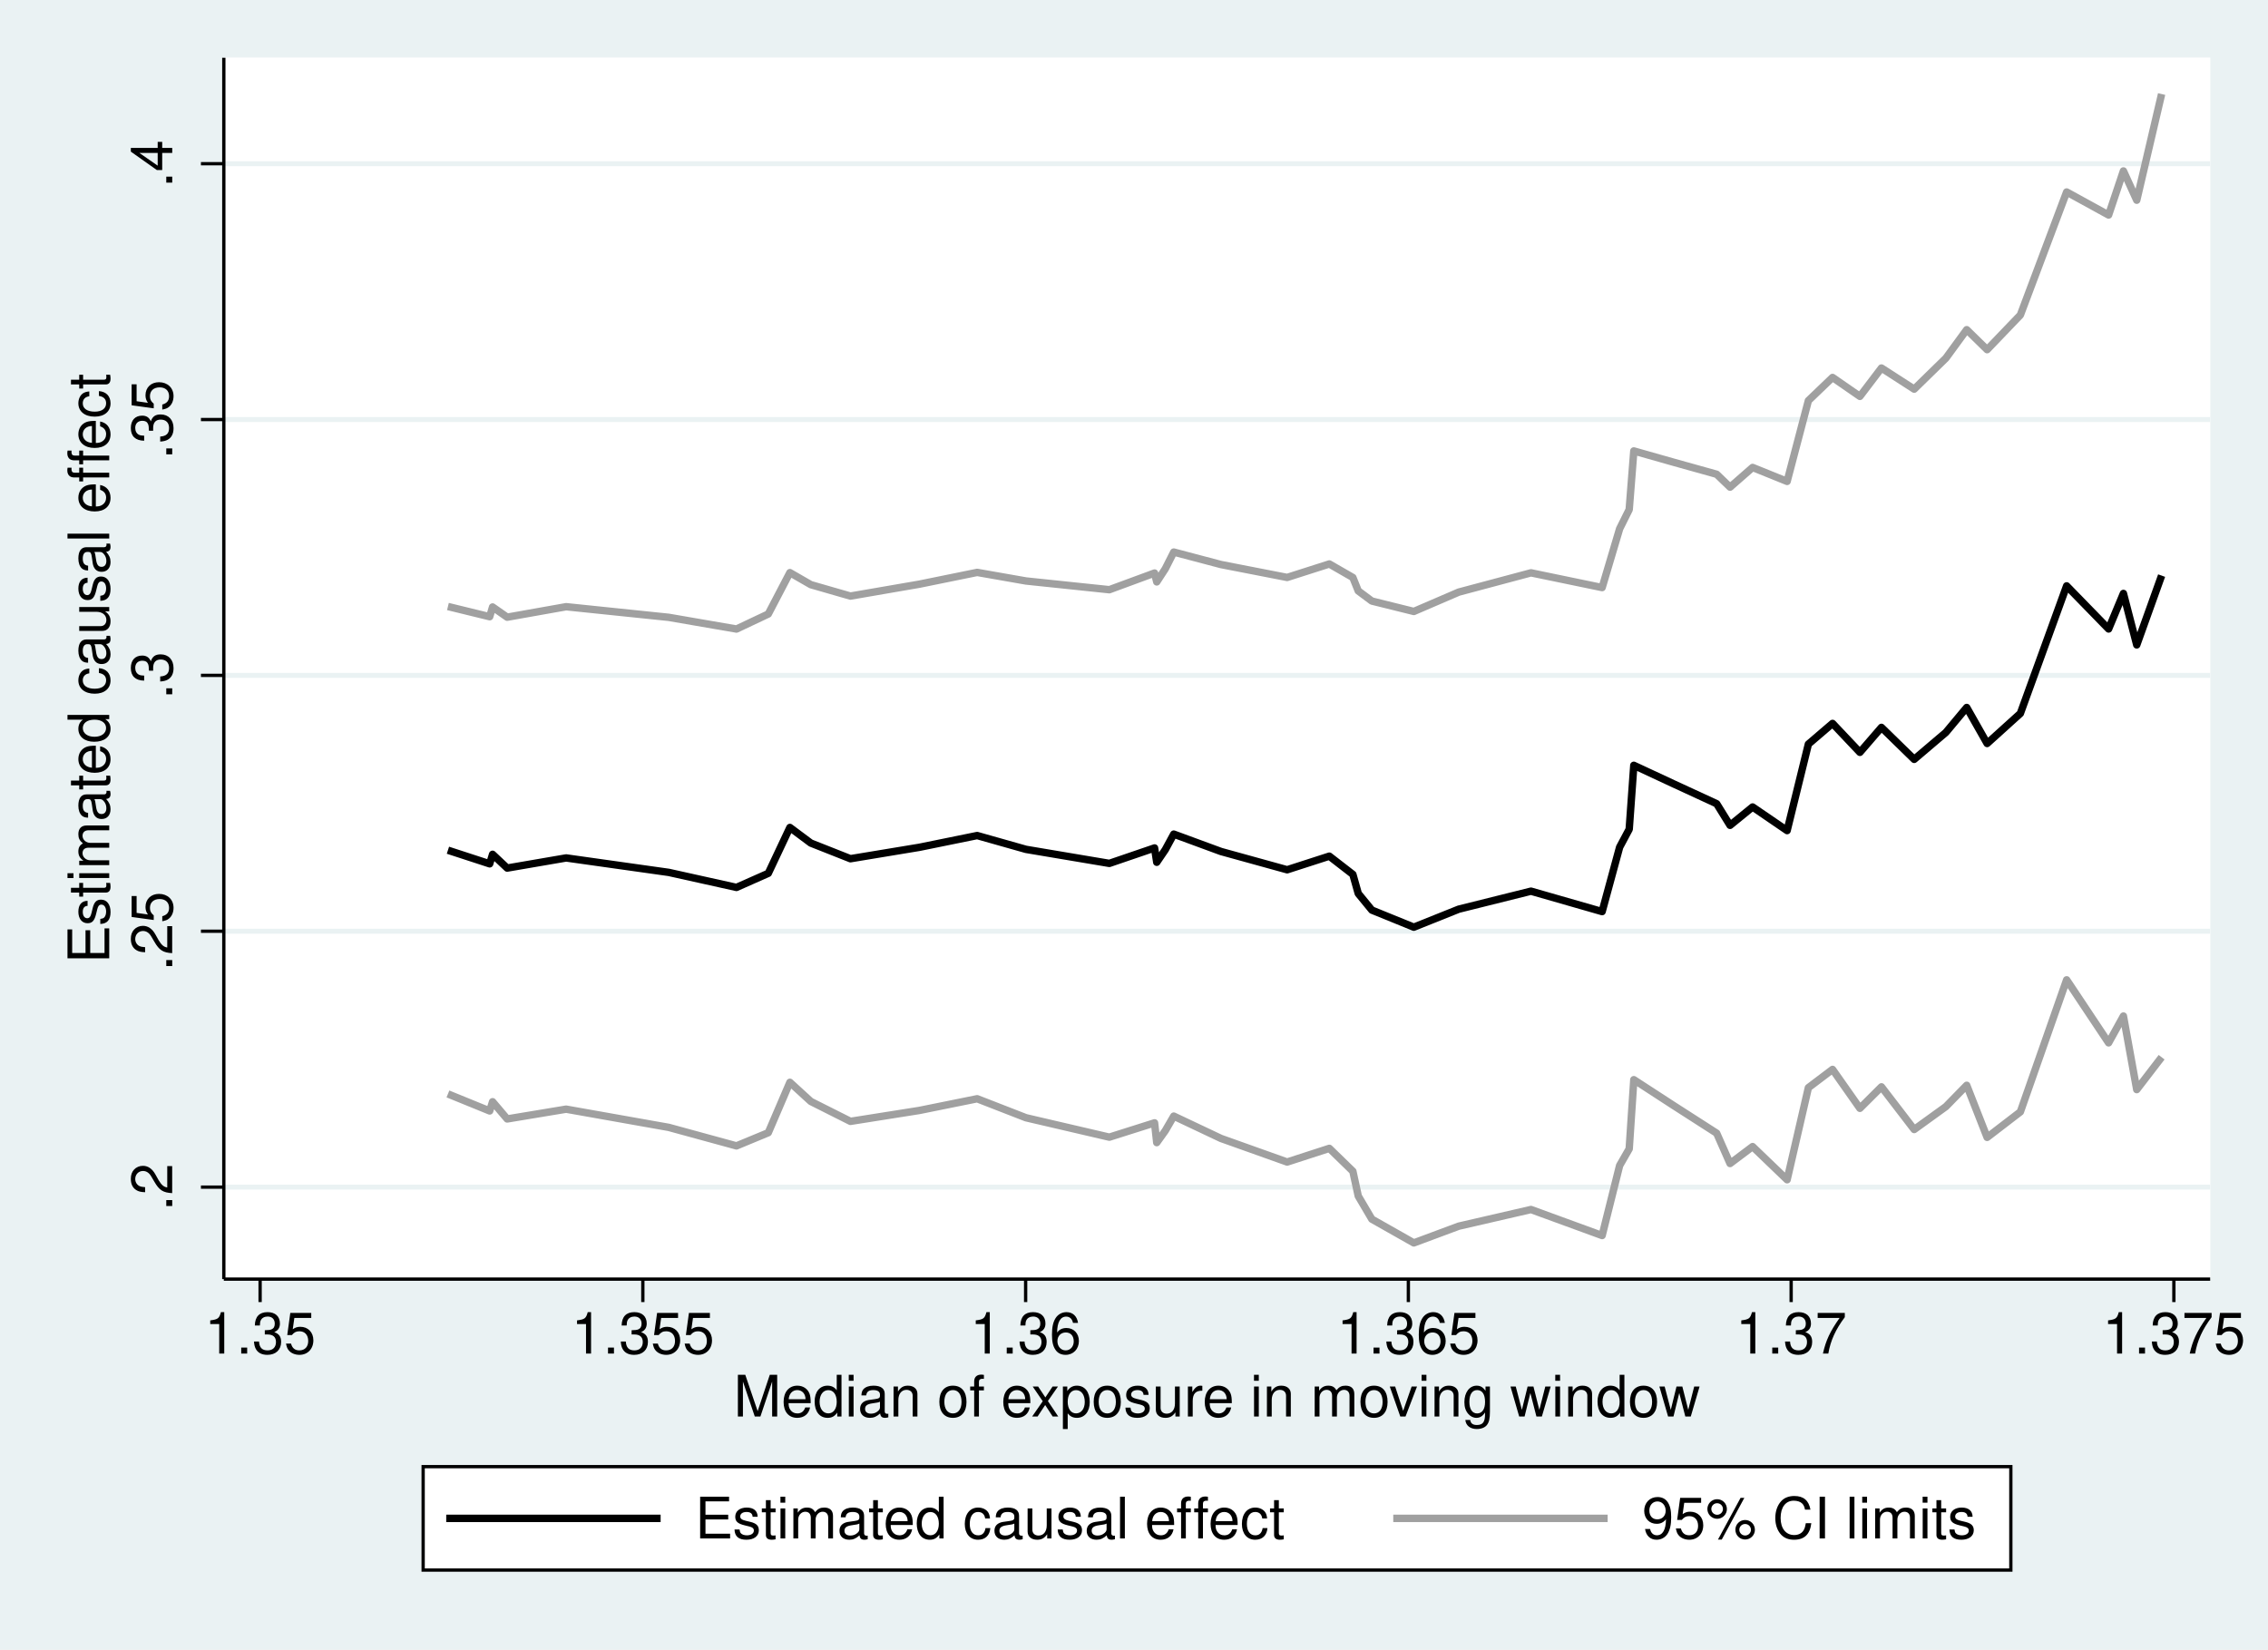
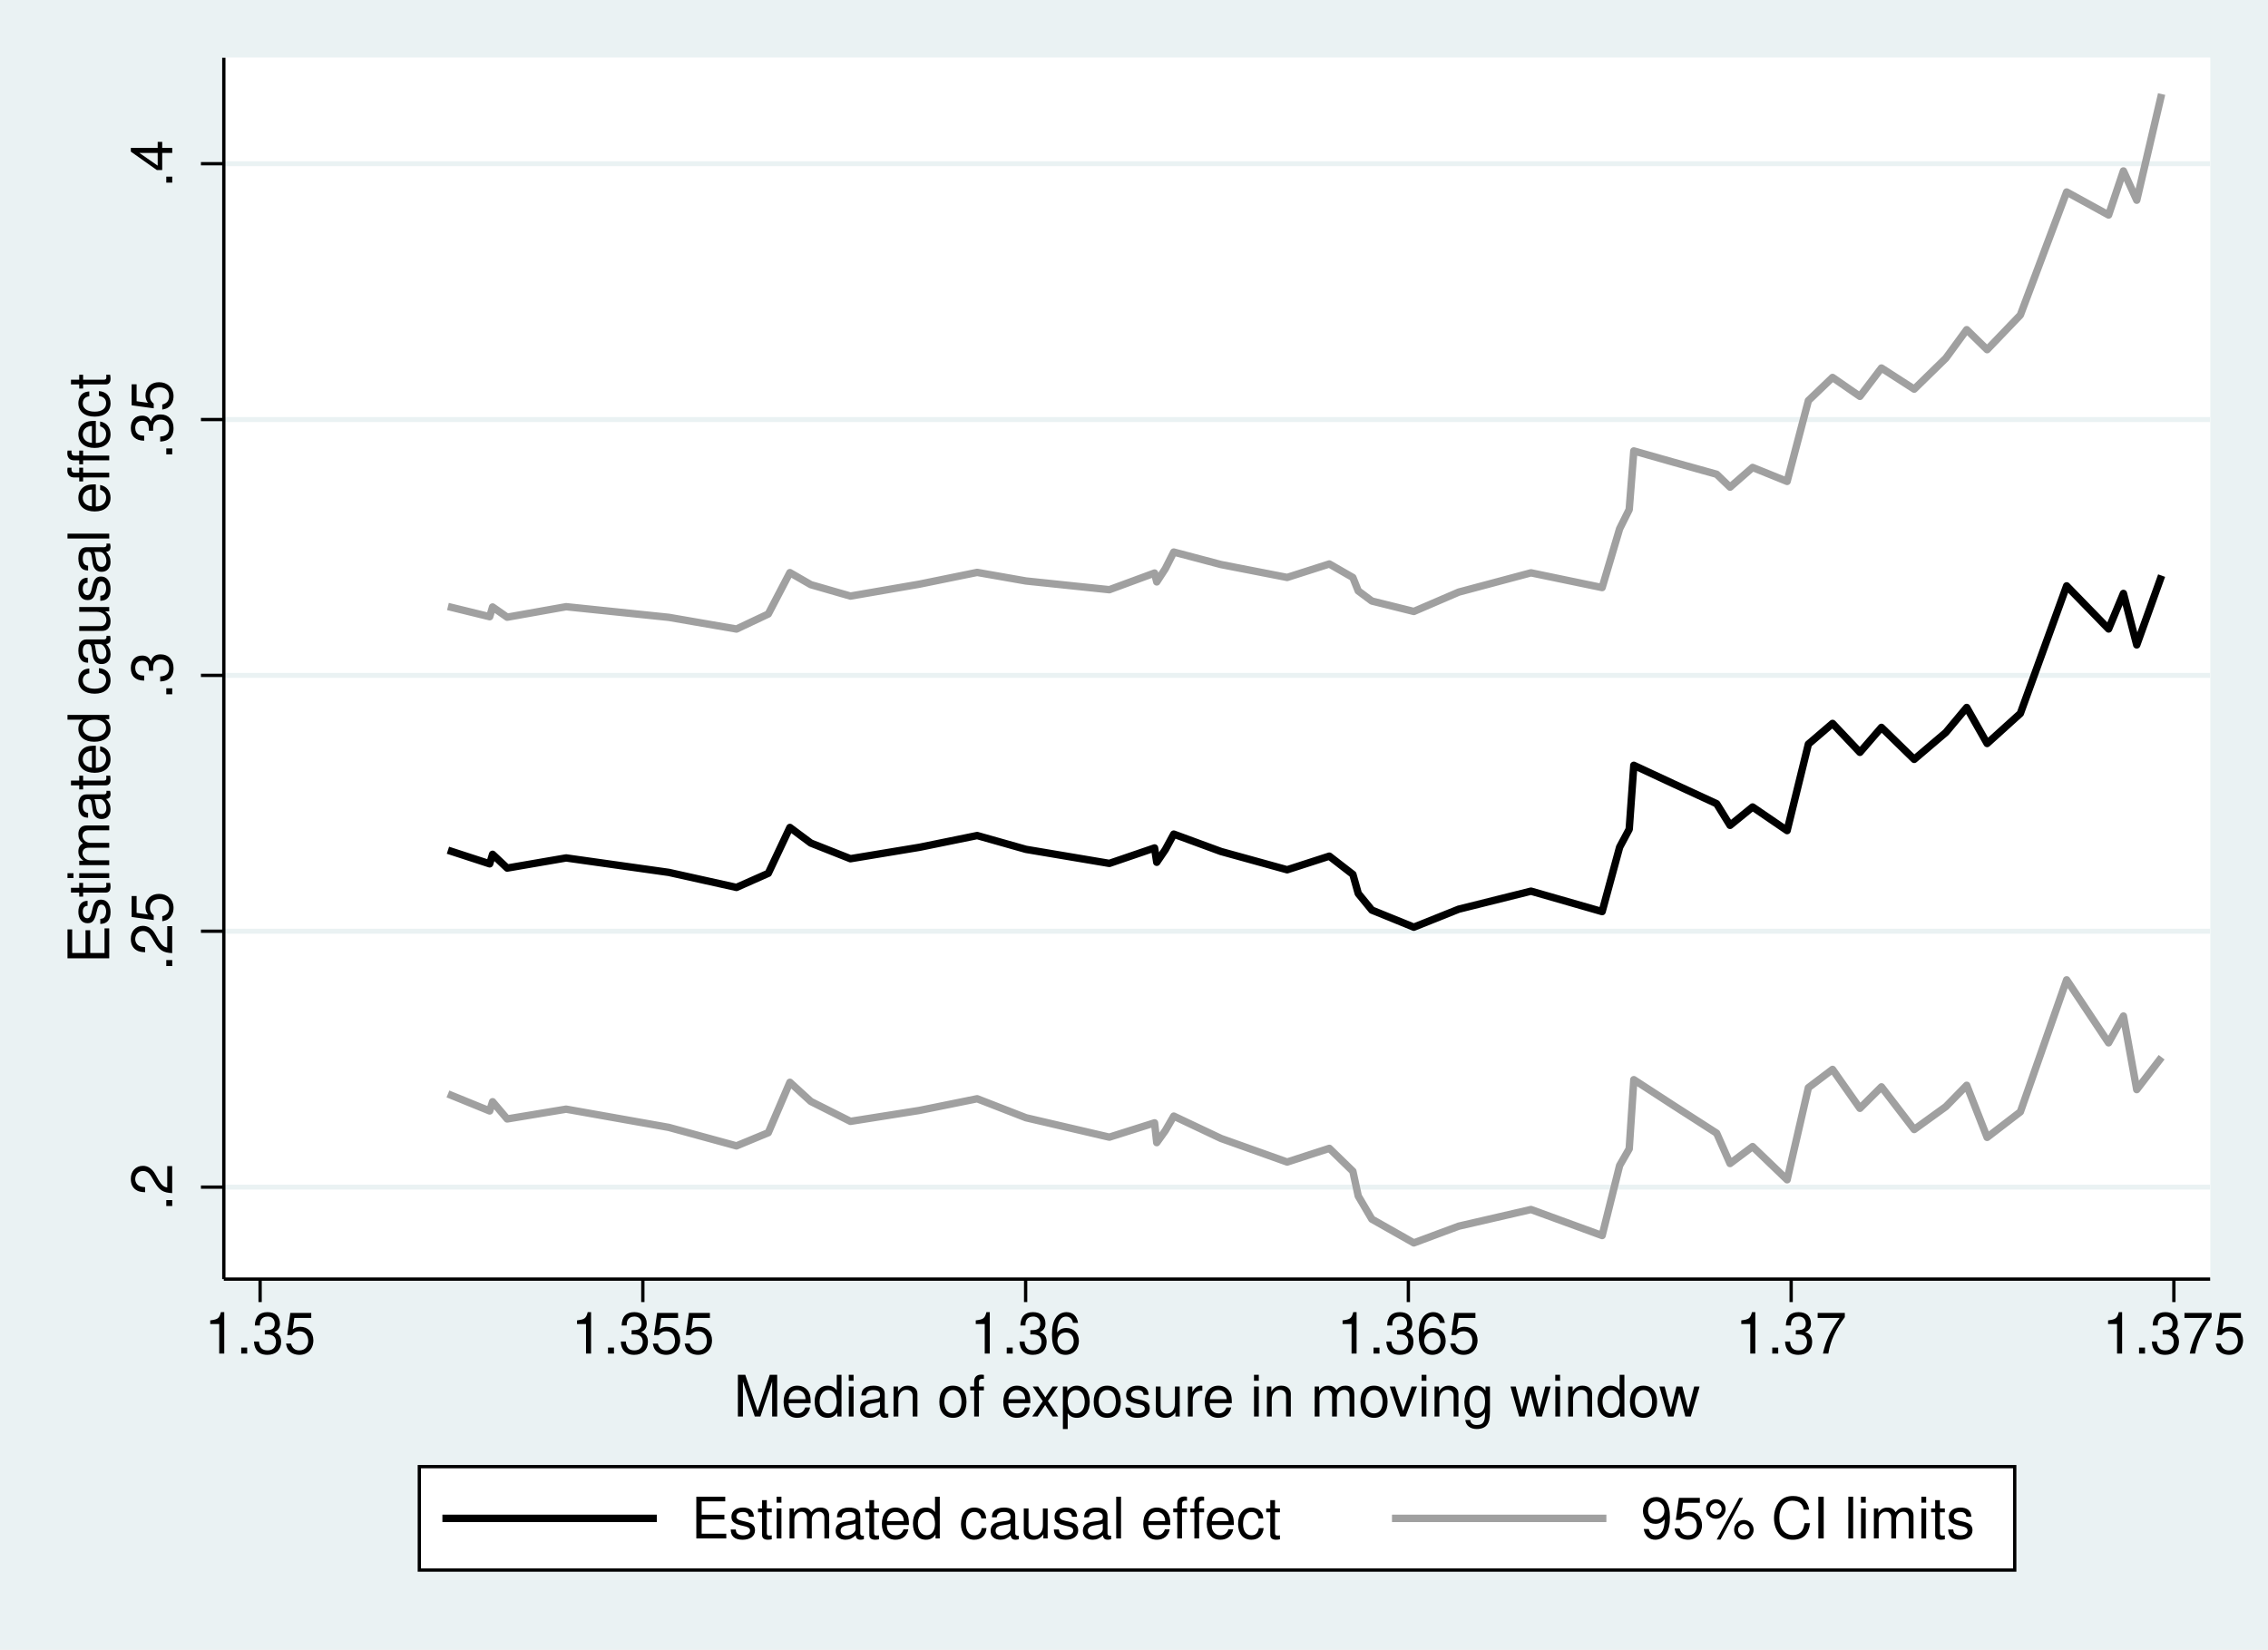
<svg xmlns="http://www.w3.org/2000/svg" version="1.1" width="5.500in" height="4.000in" viewBox="0 0 3960 2880">
  <rect x="0" y="0" width="3960" height="2880" style="fill:#EAF2F3;stroke:none" />
  <rect x="0.00" y="0.00" width="3959.88" height="2880.00" style="fill:#EAF2F3" />
  <rect x="2.88" y="2.88" width="3954.12" height="2874.24" style="fill:none;stroke:#EAF2F3;stroke-width:5.76" />
  <rect x="390.80" y="100.86" width="3468.22" height="2132.77" style="fill:#FFFFFF" />
  <rect x="393.68" y="103.74" width="3462.46" height="2127.01" style="fill:none;stroke:#FFFFFF;stroke-width:5.76" />
  <line x1="390.80" y1="2073.00" x2="3859.02" y2="2073.00" style="stroke:#EAF2F3;stroke-width:8.64" />
  <line x1="390.80" y1="1626.13" x2="3859.02" y2="1626.13" style="stroke:#EAF2F3;stroke-width:8.64" />
  <line x1="390.80" y1="1179.37" x2="3859.02" y2="1179.37" style="stroke:#EAF2F3;stroke-width:8.64" />
  <line x1="390.80" y1="732.62" x2="3859.02" y2="732.62" style="stroke:#EAF2F3;stroke-width:8.64" />
  <line x1="390.80" y1="285.87" x2="3859.02" y2="285.87" style="stroke:#EAF2F3;stroke-width:8.64" />
  <path d=" M782.10 1484.68 L854.99 1508.44 L860.06 1491.85 L885.56 1515.86 L988.52 1498.16 L1167.71 1523.41 L1285.89 1549.65 L1341.45 1525.02 L1379.19 1444.95 L1415.70 1472.18 L1484.88 1499.53 L1605.29 1479.60 L1706.14 1459.06 L1791.41 1483.19 L1936.94 1507.69 L2015.89 1480.72 L2019.72 1505.71 L2034.70 1483.69 L2049.42 1456.58 L2131.84 1486.90 L2247.42 1518.83 L2321.05 1495.07 L2362.14 1526.88 L2371.55 1560.29 L2395.30 1589.25 L2468.57 1619.07 L2547.02 1587.64 L2673.12 1556.20 L2797.37 1591.85 L2827.94 1479.35 L2844.64 1448.04 L2852.69 1336.42 L2921.99 1368.72 L2997.35 1403.49 L3020.74 1441.24 L3060.09 1409.19 L3120.36 1450.40 L3157.48 1299.42 L3199.68 1263.28 L3247.45 1313.77 L3285.07 1270.21 L3342.24 1326.02 L3397.56 1279.00 L3433.94 1235.43 L3469.58 1298.30 L3527.62 1245.83 L3608.43 1023.07 L3681.69 1098.32 L3707.55 1036.31 L3730.82 1126.16 L3774.25 1005.13" stroke-linejoin="round" style="fill:none;stroke:#000000;stroke-width:12.96" />
  <path d=" M782.10 1059.09 L854.99 1076.91 L860.06 1059.95 L885.56 1077.77 L988.52 1059.46 L1167.71 1078.02 L1285.89 1098.44 L1341.45 1072.20 L1379.19 999.93 L1415.70 1020.97 L1484.88 1040.89 L1605.29 1020.10 L1706.14 999.56 L1791.41 1014.53 L1936.94 1029.76 L2015.89 1000.67 L2019.72 1016.14 L2034.70 993.12 L2049.42 964.04 L2131.84 985.82 L2247.42 1008.35 L2321.05 984.83 L2362.14 1008.47 L2371.55 1031.86 L2395.30 1049.56 L2468.57 1067.75 L2547.02 1033.96 L2673.12 1000.30 L2797.37 1026.04 L2827.94 923.33 L2844.64 889.79 L2852.69 787.45 L2921.99 807.12 L2997.35 828.16 L3020.74 850.68 L3060.09 816.28 L3120.36 840.66 L3157.48 699.58 L3199.68 659.11 L3247.45 692.16 L3285.07 642.65 L3342.24 679.53 L3397.56 625.45 L3433.94 575.70 L3469.58 610.60 L3527.62 550.09 L3608.43 335.25 L3681.69 375.47 L3707.55 298.49 L3730.82 349.60 L3774.25 164.22" stroke-linejoin="round" style="fill:none;stroke:#A0A0A0;stroke-width:12.96" />
  <path d=" M782.10 1910.26 L854.99 1939.97 L860.06 1923.88 L885.56 1953.95 L988.52 1936.87 L1167.71 1968.68 L1285.89 2000.98 L1341.45 1977.96 L1379.19 1889.97 L1415.70 1923.38 L1484.88 1958.16 L1605.29 1939.10 L1706.14 1918.68 L1791.41 1951.85 L1936.94 1985.75 L2015.89 1960.76 L2019.72 1995.28 L2034.70 1974.37 L2049.42 1949.00 L2131.84 1987.98 L2247.42 2029.19 L2321.05 2005.31 L2362.14 2045.28 L2371.55 2088.59 L2395.30 2128.94 L2468.57 2170.40 L2547.02 2141.19 L2673.12 2112.11 L2797.37 2157.52 L2827.94 2035.26 L2844.64 2006.17 L2852.69 1885.39 L2921.99 1930.44 L2997.35 1978.82 L3020.74 2031.79 L3060.09 2002.21 L3120.36 2060.13 L3157.48 1899.37 L3199.68 1867.45 L3247.45 1935.39 L3285.07 1897.89 L3342.24 1972.39 L3397.56 1932.42 L3433.94 1895.17 L3469.58 1986.13 L3527.62 1941.57 L3608.43 1711.02 L3681.69 1821.04 L3707.55 1774.26 L3730.82 1902.72 L3774.25 1846.16" stroke-linejoin="round" style="fill:none;stroke:#A0A0A0;stroke-width:12.96" />
  <line x1="390.80" y1="2233.63" x2="390.80" y2="100.86" style="stroke:#000000;stroke-width:5.76" />
  <line x1="390.80" y1="2073.00" x2="350.83" y2="2073.00" style="stroke:#000000;stroke-width:5.76" />
  <text x="300.72" y="2073.00" style="font-family:'Helvetica';font-size:99.99px;fill:#000000" transform="rotate(-90 300.72,2073.00)" text-anchor="middle">.2</text>
  <line x1="390.80" y1="1626.13" x2="350.83" y2="1626.13" style="stroke:#000000;stroke-width:5.76" />
  <text x="300.72" y="1626.13" style="font-family:'Helvetica';font-size:99.99px;fill:#000000" transform="rotate(-90 300.72,1626.13)" text-anchor="middle">.25</text>
  <line x1="390.80" y1="1179.37" x2="350.83" y2="1179.37" style="stroke:#000000;stroke-width:5.76" />
  <text x="300.72" y="1179.37" style="font-family:'Helvetica';font-size:99.99px;fill:#000000" transform="rotate(-90 300.72,1179.37)" text-anchor="middle">.3</text>
  <line x1="390.80" y1="732.62" x2="350.83" y2="732.62" style="stroke:#000000;stroke-width:5.76" />
  <text x="300.72" y="732.62" style="font-family:'Helvetica';font-size:99.99px;fill:#000000" transform="rotate(-90 300.72,732.62)" text-anchor="middle">.35</text>
  <line x1="390.80" y1="285.87" x2="350.83" y2="285.87" style="stroke:#000000;stroke-width:5.76" />
  <text x="300.72" y="285.87" style="font-family:'Helvetica';font-size:99.99px;fill:#000000" transform="rotate(-90 300.72,285.87)" text-anchor="middle">.4</text>
  <text x="190.71" y="1167.25" style="font-family:'Helvetica';font-size:99.99px;fill:#000000" transform="rotate(-90 190.71,1167.25)" text-anchor="middle">Estimated causal effect</text>
  <line x1="390.80" y1="2233.63" x2="3859.02" y2="2233.63" style="stroke:#000000;stroke-width:5.76" />
  <line x1="454.16" y1="2233.63" x2="454.16" y2="2273.73" style="stroke:#000000;stroke-width:5.76" />
  <text x="454.16" y="2363.59" style="font-family:'Helvetica';font-size:99.99px;fill:#000000" text-anchor="middle">1.35</text>
  <line x1="1122.41" y1="2233.63" x2="1122.41" y2="2273.73" style="stroke:#000000;stroke-width:5.76" />
  <text x="1122.41" y="2363.59" style="font-family:'Helvetica';font-size:99.99px;fill:#000000" text-anchor="middle">1.355</text>
  <line x1="1790.79" y1="2233.63" x2="1790.79" y2="2273.73" style="stroke:#000000;stroke-width:5.76" />
  <text x="1790.79" y="2363.59" style="font-family:'Helvetica';font-size:99.99px;fill:#000000" text-anchor="middle">1.36</text>
  <line x1="2459.04" y1="2233.63" x2="2459.04" y2="2273.73" style="stroke:#000000;stroke-width:5.76" />
  <text x="2459.04" y="2363.59" style="font-family:'Helvetica';font-size:99.99px;fill:#000000" text-anchor="middle">1.365</text>
  <line x1="3127.41" y1="2233.63" x2="3127.41" y2="2273.73" style="stroke:#000000;stroke-width:5.76" />
  <text x="3127.41" y="2363.59" style="font-family:'Helvetica';font-size:99.99px;fill:#000000" text-anchor="middle">1.37</text>
  <line x1="3795.66" y1="2233.63" x2="3795.66" y2="2273.73" style="stroke:#000000;stroke-width:5.76" />
  <text x="3795.66" y="2363.59" style="font-family:'Helvetica';font-size:99.99px;fill:#000000" text-anchor="middle">1.375</text>
  <text x="2124.91" y="2473.60" style="font-family:'Helvetica';font-size:99.99px;fill:#000000" text-anchor="middle">Median of exposure in moving window</text>
-   <rect x="735.94" y="2558.24" width="2777.94" height="186.37" style="fill:#FFFFFF" />
-   <rect x="738.82" y="2561.12" width="2772.18" height="180.61" style="fill:none;stroke:#000000;stroke-width:5.76" />
-   <line x1="779.13" y1="2651.43" x2="1153.47" y2="2651.43" style="stroke:#000000;stroke-width:12.96" />
-   <line x1="2432.68" y1="2651.43" x2="2807.02" y2="2651.43" style="stroke:#A0A0A0;stroke-width:12.96" />
-   <text x="1213.49" y="2686.46" style="font-family:'Helvetica';font-size:99.99px;fill:#000000">Estimated causal effect</text>
-   <text x="2867.04" y="2686.46" style="font-family:'Helvetica';font-size:99.99px;fill:#000000">95% CI limits</text>
+   <rect x="729.26" y="2558.24" width="2791.43" height="186.37" style="fill:#FFFFFF" />
+   <rect x="732.14" y="2561.12" width="2785.67" height="180.61" style="fill:none;stroke:#000000;stroke-width:5.76" />
+   <line x1="772.45" y1="2651.43" x2="1146.79" y2="2651.43" style="stroke:#000000;stroke-width:12.96" />
+   <line x1="2430.45" y1="2651.43" x2="2804.79" y2="2651.43" style="stroke:#A0A0A0;stroke-width:12.96" />
+   <text x="1206.81" y="2686.46" style="font-family:'Helvetica';font-size:99.99px;fill:#000000">Estimated causal effect</text>
+   <text x="2864.81" y="2686.46" style="font-family:'Helvetica';font-size:99.99px;fill:#000000">95% CI limits</text>
</svg>
